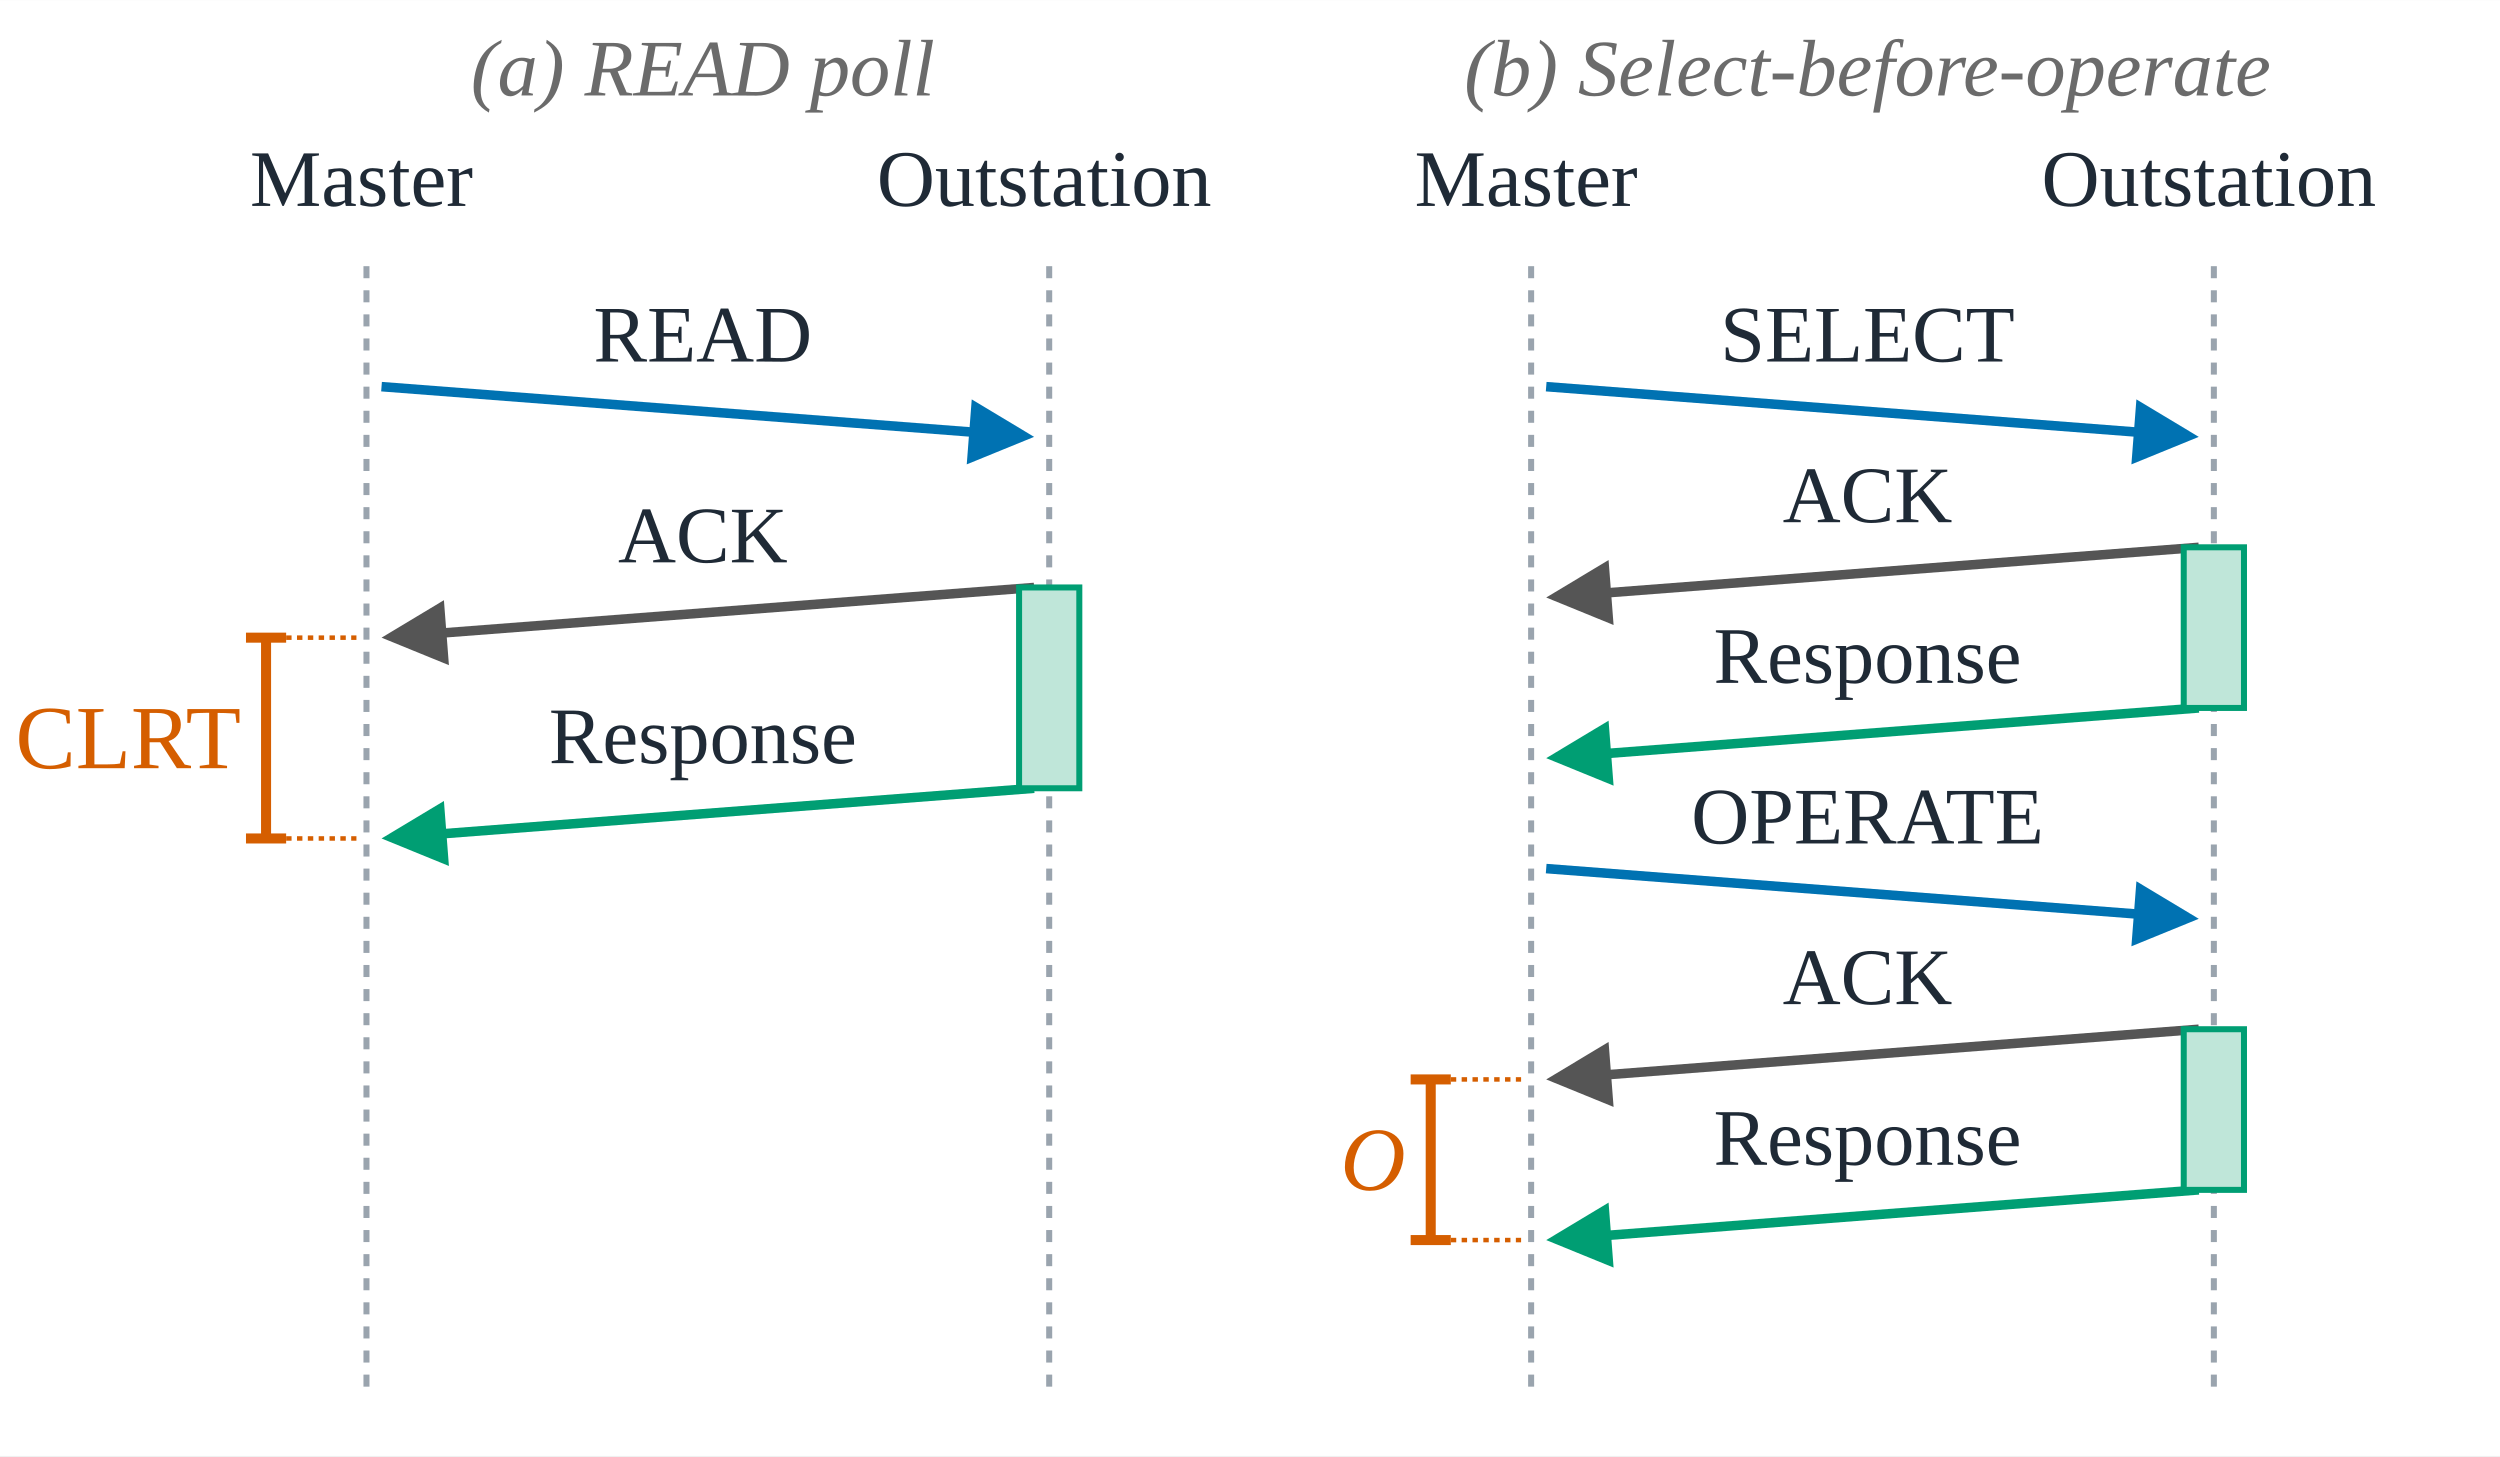
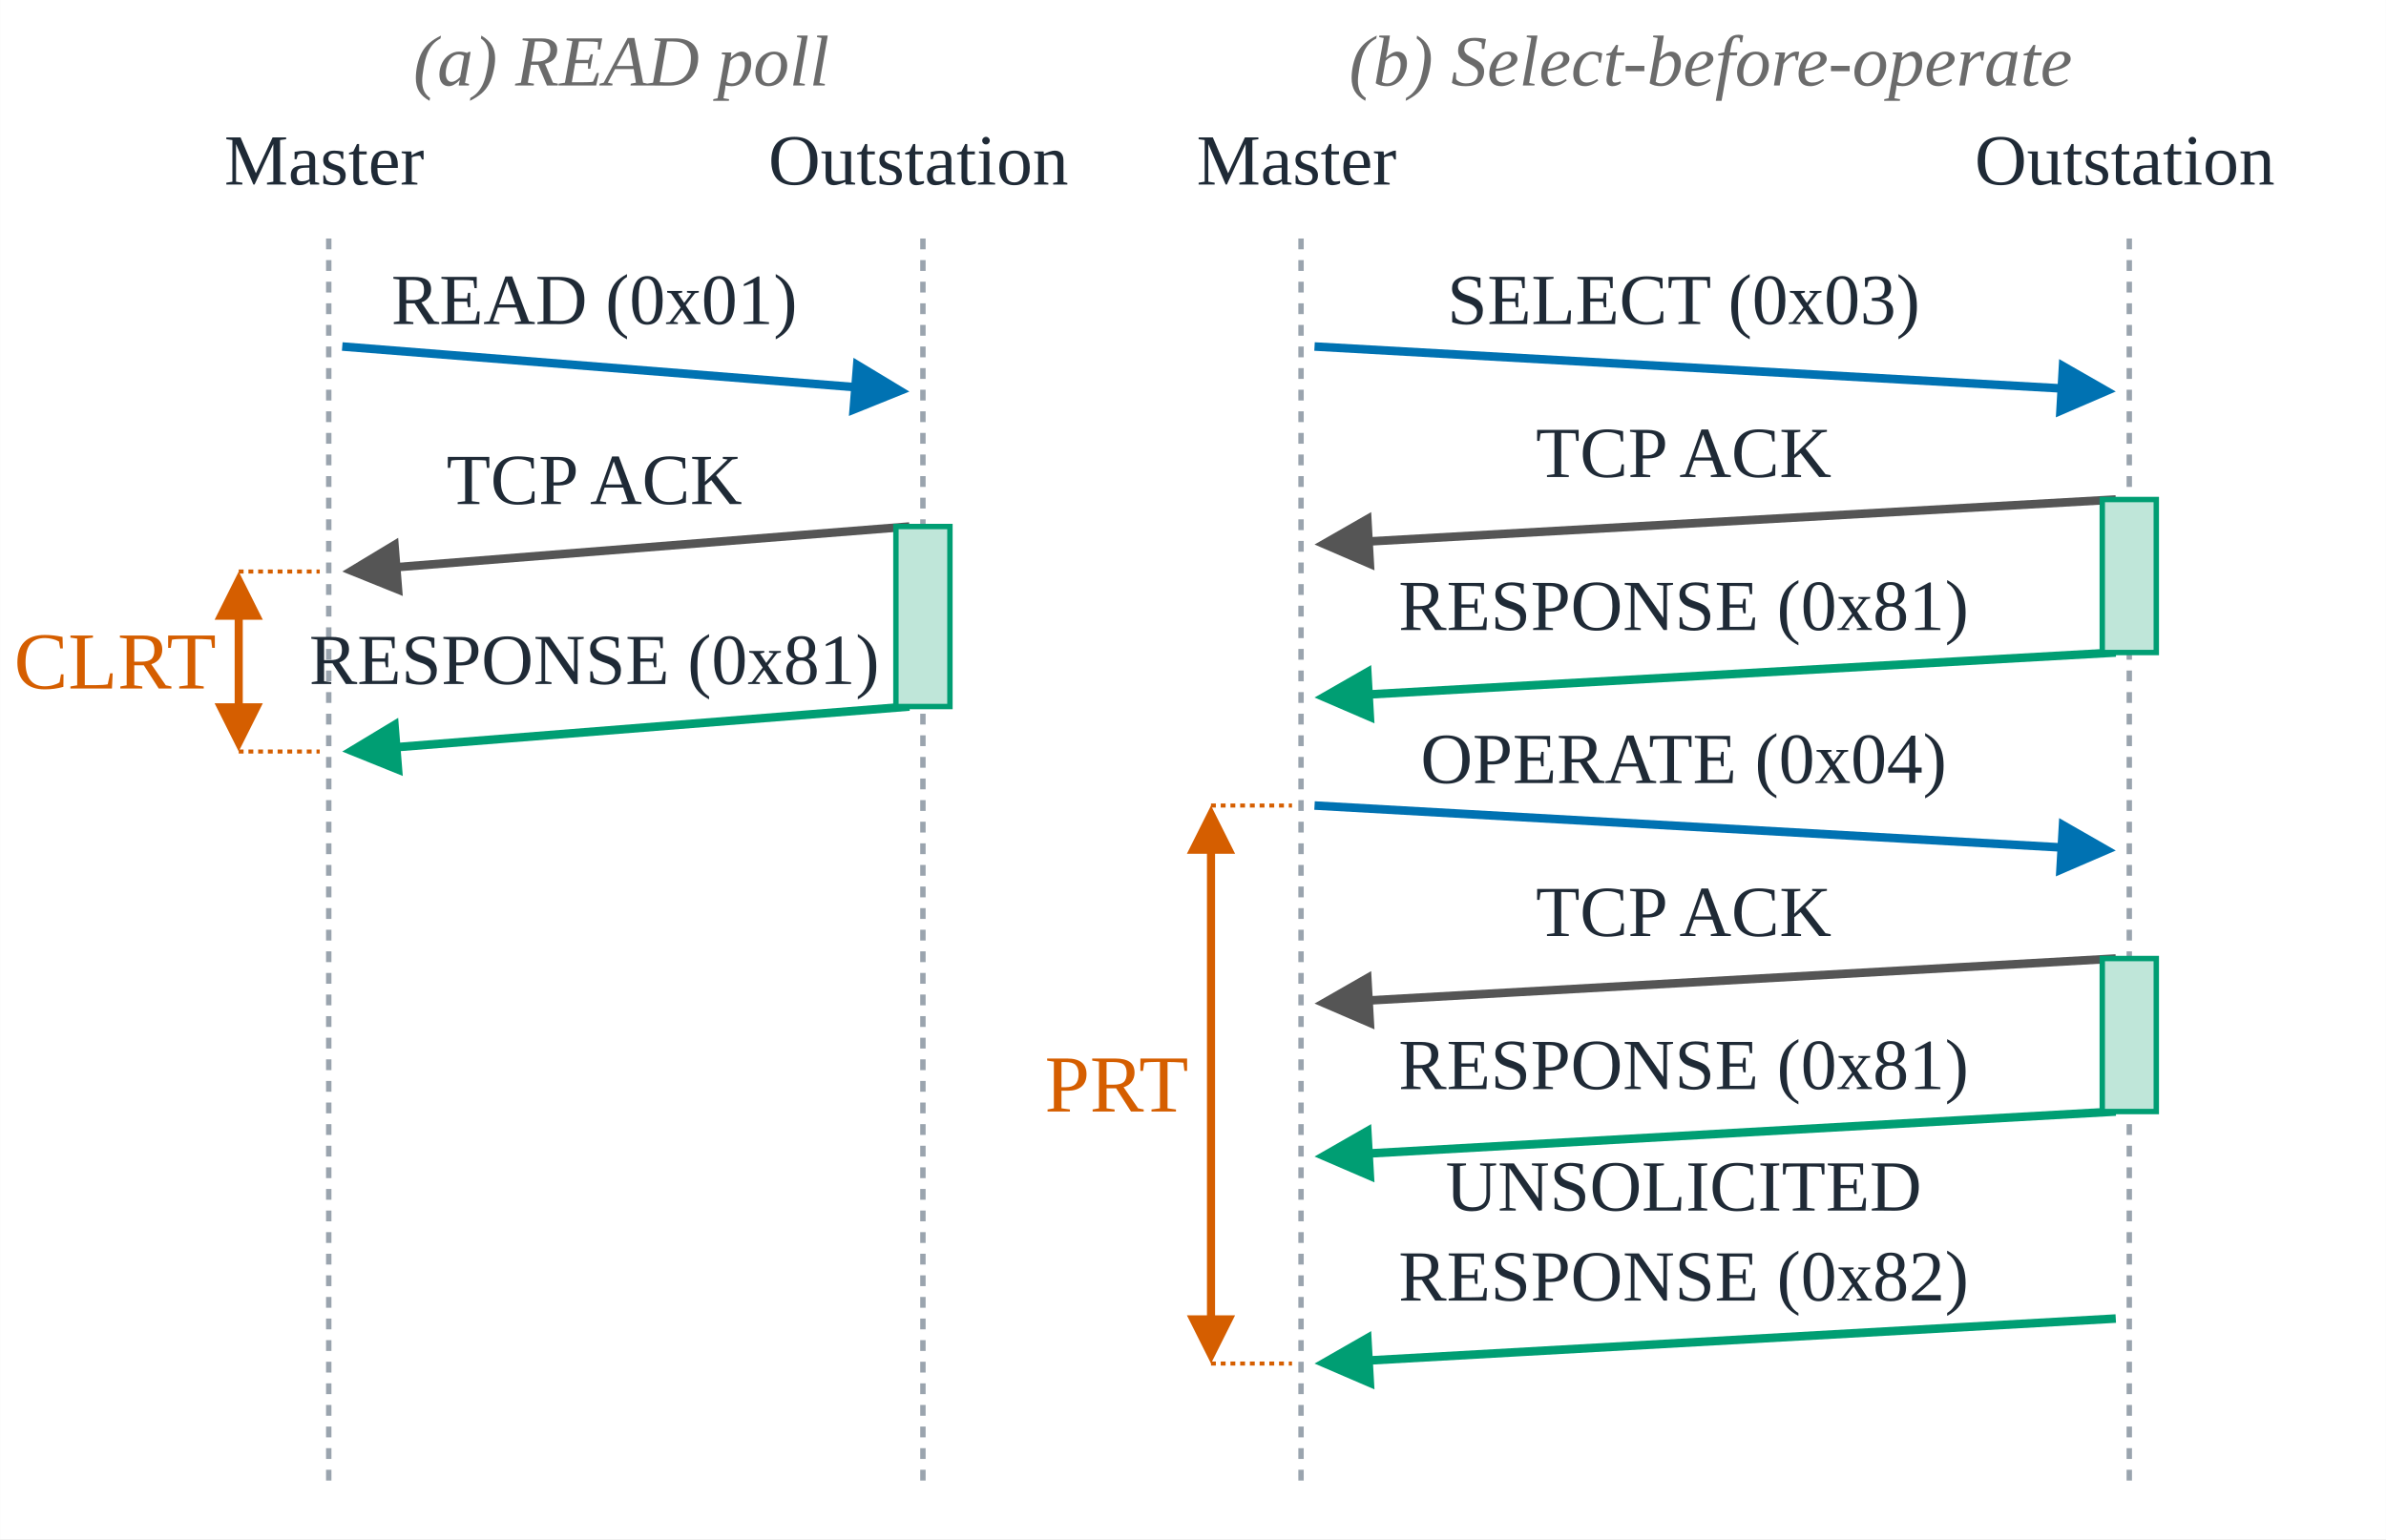
- <svg xmlns="http://www.w3.org/2000/svg" viewBox="0 0 249 145" width="3.458in" height="2.014in" role="img" aria-labelledby="lad-title lad-desc">
-   <rect width="249" height="145" fill="#ffffff" />
+ <svg xmlns="http://www.w3.org/2000/svg" viewBox="0 0 265 171" width="3.681in" height="2.375in" role="img" aria-labelledby="lad-title lad-desc">
+   <rect width="265" height="171" fill="#ffffff" />
  <defs />
  <g>
    <g data-cell-id="0">
      <g data-cell-id="1">
        <g data-cell-id="c2">
          <g>
-             <rect x="20" y="2" width="100" height="9" fill="none" stroke="none" pointer-events="all" />
+             <rect x="19" y="2" width="100" height="9" fill="none" stroke="none" pointer-events="all" />
          </g>
          <g>
            <g fill="#6B6B6B" font-family="'Times New Roman'" font-style="italic" text-anchor="middle" font-size="8px">
-               <text x="70" y="9.5">(a) READ poll</text>
+               <text x="69" y="9.5">(a) READ poll</text>
            </g>
          </g>
        </g>
        <g data-cell-id="c3">
          <g>
            <rect x="13" y="13" width="46" height="9" fill="none" stroke="none" pointer-events="all" />
          </g>
          <g>
            <g fill="#1F2A36" font-family="'Times New Roman'" text-anchor="middle" font-size="8px">
              <text x="36" y="20.5">Master</text>
            </g>
          </g>
        </g>
        <g data-cell-id="c4">
          <g>
-             <rect x="81" y="13" width="46" height="9" fill="none" stroke="none" pointer-events="all" />
-           </g>
-           <g>
-             <g fill="#1F2A36" font-family="'Times New Roman'" text-anchor="middle" font-size="8px">
-               <text x="104" y="20.5">Outstation</text>
+             <rect x="79" y="13" width="46" height="9" fill="none" stroke="none" pointer-events="all" />
+           </g>
+           <g>
+             <g fill="#1F2A36" font-family="'Times New Roman'" text-anchor="middle" font-size="8px">
+               <text x="102" y="20.5">Outstation</text>
            </g>
          </g>
        </g>
        <g data-cell-id="c5">
          <g transform="translate(0.5,0.5)">
-             <path d="M 36 26 L 36 138" fill="none" stroke="#9aa4ae" stroke-width="0.6" stroke-miterlimit="10" stroke-dasharray="1.2 1.2" pointer-events="stroke" />
+             <path d="M 36 26 L 36 164" fill="none" stroke="#9aa4ae" stroke-width="0.6" stroke-miterlimit="10" stroke-dasharray="1.2 1.2" pointer-events="stroke" />
          </g>
        </g>
        <g data-cell-id="c6">
          <g transform="translate(0.5,0.5)">
-             <path d="M 104 26 L 104 138" fill="none" stroke="#9aa4ae" stroke-width="0.6" stroke-miterlimit="10" stroke-dasharray="1.2 1.2" pointer-events="stroke" />
+             <path d="M 102 26 L 102 164" fill="none" stroke="#9aa4ae" stroke-width="0.6" stroke-miterlimit="10" stroke-dasharray="1.2 1.2" pointer-events="stroke" />
          </g>
        </g>
        <g data-cell-id="c7">
          <g>
-             <rect x="136" y="2" width="100" height="9" fill="none" stroke="none" pointer-events="all" />
+             <rect x="140" y="2" width="100" height="9" fill="none" stroke="none" pointer-events="all" />
          </g>
          <g>
            <g fill="#6B6B6B" font-family="'Times New Roman'" font-style="italic" text-anchor="middle" font-size="8px">
-               <text x="186" y="9.5">(b) Select-before-operate</text>
+               <text x="190" y="9.5">(b) Select-before-operate</text>
            </g>
          </g>
        </g>
        <g data-cell-id="c8">
          <g>
-             <rect x="129" y="13" width="46" height="9" fill="none" stroke="none" pointer-events="all" />
-           </g>
-           <g>
-             <g fill="#1F2A36" font-family="'Times New Roman'" text-anchor="middle" font-size="8px">
-               <text x="152" y="20.5">Master</text>
+             <rect x="121" y="13" width="46" height="9" fill="none" stroke="none" pointer-events="all" />
+           </g>
+           <g>
+             <g fill="#1F2A36" font-family="'Times New Roman'" text-anchor="middle" font-size="8px">
+               <text x="144" y="20.5">Master</text>
            </g>
          </g>
        </g>
        <g data-cell-id="c9">
          <g>
-             <rect x="197" y="13" width="46" height="9" fill="none" stroke="none" pointer-events="all" />
-           </g>
-           <g>
-             <g fill="#1F2A36" font-family="'Times New Roman'" text-anchor="middle" font-size="8px">
-               <text x="220" y="20.5">Outstation</text>
+             <rect x="213" y="13" width="46" height="9" fill="none" stroke="none" pointer-events="all" />
+           </g>
+           <g>
+             <g fill="#1F2A36" font-family="'Times New Roman'" text-anchor="middle" font-size="8px">
+               <text x="236" y="20.5">Outstation</text>
            </g>
          </g>
        </g>
        <g data-cell-id="c10">
          <g transform="translate(0.5,0.5)">
-             <path d="M 152 26 L 152 138" fill="none" stroke="#9aa4ae" stroke-width="0.6" stroke-miterlimit="10" stroke-dasharray="1.2 1.2" pointer-events="stroke" />
+             <path d="M 144 26 L 144 164" fill="none" stroke="#9aa4ae" stroke-width="0.6" stroke-miterlimit="10" stroke-dasharray="1.2 1.2" pointer-events="stroke" />
          </g>
        </g>
        <g data-cell-id="c11">
          <g transform="translate(0.5,0.5)">
-             <path d="M 220 26 L 220 138" fill="none" stroke="#9aa4ae" stroke-width="0.6" stroke-miterlimit="10" stroke-dasharray="1.2 1.2" pointer-events="stroke" />
+             <path d="M 236 26 L 236 164" fill="none" stroke="#9aa4ae" stroke-width="0.6" stroke-miterlimit="10" stroke-dasharray="1.2 1.2" pointer-events="stroke" />
          </g>
        </g>
        <g data-cell-id="c12">
          <g transform="translate(0.5,0.5)">
-             <path d="M 37.5 38 L 96.51 42.54" fill="none" stroke="#0072b2" stroke-width="0.95" stroke-miterlimit="10" pointer-events="stroke" />
-             <path d="M 101.44 42.92 L 96.32 45.01 L 96.7 40.07 Z" fill="#0072b2" stroke="#0072b2" stroke-width="0.95" stroke-miterlimit="10" pointer-events="all" />
+             <path d="M 37.5 38 L 94.51 42.52" fill="none" stroke="#0072b2" stroke-width="0.95" stroke-miterlimit="10" pointer-events="stroke" />
+             <path d="M 99.44 42.92 L 94.31 44.99 L 94.7 40.06 Z" fill="#0072b2" stroke="#0072b2" stroke-width="0.95" stroke-miterlimit="10" pointer-events="all" />
          </g>
        </g>
        <g data-cell-id="c13">
          <g>
-             <rect x="37" y="28.5" width="66" height="9" fill="none" stroke="none" pointer-events="all" />
-           </g>
-           <g>
-             <g fill="#1F2A36" font-family="'Times New Roman'" text-anchor="middle" font-size="8px">
-               <text x="70" y="36">READ</text>
+             <rect x="33" y="28.5" width="66" height="9" fill="none" stroke="none" pointer-events="all" />
+           </g>
+           <g>
+             <g fill="#1F2A36" font-family="'Times New Roman'" text-anchor="middle" font-size="8px">
+               <text x="66" y="36">READ (0x01)</text>
            </g>
          </g>
        </g>
        <g data-cell-id="c14">
          <g transform="translate(0.5,0.5)">
-             <path d="M 102.5 58 L 43.49 62.54" fill="none" stroke="#555555" stroke-width="0.95" stroke-miterlimit="10" pointer-events="stroke" />
-             <path d="M 38.56 62.92 L 43.3 60.07 L 43.68 65.01 Z" fill="#555555" stroke="#555555" stroke-width="0.95" stroke-miterlimit="10" pointer-events="all" />
+             <path d="M 100.5 58 L 43.49 62.52" fill="none" stroke="#555555" stroke-width="0.95" stroke-miterlimit="10" pointer-events="stroke" />
+             <path d="M 38.56 62.92 L 43.3 60.06 L 43.69 64.99 Z" fill="#555555" stroke="#555555" stroke-width="0.95" stroke-miterlimit="10" pointer-events="all" />
          </g>
        </g>
        <g data-cell-id="c15">
          <g>
-             <rect x="37" y="48.5" width="66" height="9" fill="none" stroke="none" pointer-events="all" />
-           </g>
-           <g>
-             <g fill="#1F2A36" font-family="'Times New Roman'" text-anchor="middle" font-size="8px">
-               <text x="70" y="56">ACK</text>
+             <rect x="33" y="48.5" width="66" height="9" fill="none" stroke="none" pointer-events="all" />
+           </g>
+           <g>
+             <g fill="#1F2A36" font-family="'Times New Roman'" text-anchor="middle" font-size="8px">
+               <text x="66" y="56">TCP ACK</text>
            </g>
          </g>
        </g>
        <g data-cell-id="c16">
          <g transform="translate(0.5,0.5)">
-             <path d="M 102.5 78 L 43.49 82.54" fill="none" stroke="#009e73" stroke-width="0.95" stroke-miterlimit="10" pointer-events="stroke" />
-             <path d="M 38.56 82.92 L 43.3 80.07 L 43.68 85.01 Z" fill="#009e73" stroke="#009e73" stroke-width="0.95" stroke-miterlimit="10" pointer-events="all" />
+             <path d="M 100.5 78 L 43.49 82.52" fill="none" stroke="#009e73" stroke-width="0.95" stroke-miterlimit="10" pointer-events="stroke" />
+             <path d="M 38.56 82.92 L 43.3 80.06 L 43.69 84.99 Z" fill="#009e73" stroke="#009e73" stroke-width="0.95" stroke-miterlimit="10" pointer-events="all" />
          </g>
        </g>
        <g data-cell-id="c17">
          <g>
-             <rect x="37" y="68.5" width="66" height="9" fill="none" stroke="none" pointer-events="all" />
-           </g>
-           <g>
-             <g fill="#1F2A36" font-family="'Times New Roman'" text-anchor="middle" font-size="8px">
-               <text x="70" y="76">Response</text>
+             <rect x="33" y="68.5" width="66" height="9" fill="none" stroke="none" pointer-events="all" />
+           </g>
+           <g>
+             <g fill="#1F2A36" font-family="'Times New Roman'" text-anchor="middle" font-size="8px">
+               <text x="66" y="76">RESPONSE (0x81)</text>
            </g>
          </g>
        </g>
        <g data-cell-id="c18">
          <g transform="translate(0.5,0.5)">
-             <rect x="101" y="58" width="6" height="20" fill="#bfe6d9" stroke="#009e73" stroke-width="0.6" pointer-events="all" />
+             <rect x="99" y="58" width="6" height="20" fill="#bfe6d9" stroke="#009e73" stroke-width="0.6" pointer-events="all" />
          </g>
        </g>
        <g data-cell-id="c19">
          <g transform="translate(0.5,0.5)">
-             <path d="M 26 63 L 26 83" fill="none" stroke="#d55e00" stroke-miterlimit="10" pointer-events="stroke" />
+             <path d="M 26 67.91 L 26 78.09" fill="none" stroke="#d55e00" stroke-width="0.9" stroke-miterlimit="10" pointer-events="stroke" />
+             <path d="M 26 64.01 L 27.95 67.91 L 24.05 67.91 Z" fill="#d55e00" stroke="#d55e00" stroke-width="0.9" stroke-miterlimit="10" pointer-events="all" />
+             <path d="M 26 81.99 L 24.05 78.09 L 27.95 78.09 Z" fill="#d55e00" stroke="#d55e00" stroke-width="0.9" stroke-miterlimit="10" pointer-events="all" />
          </g>
        </g>
        <g data-cell-id="c20">
          <g transform="translate(0.5,0.5)">
-             <path d="M 24 63 L 28 63" fill="none" stroke="#d55e00" stroke-miterlimit="10" pointer-events="stroke" />
+             <path d="M 26 63 L 35 63" fill="none" stroke="#d55e00" stroke-width="0.45" stroke-miterlimit="10" stroke-dasharray="0.54 0.54" pointer-events="stroke" />
          </g>
        </g>
        <g data-cell-id="c21">
          <g transform="translate(0.5,0.5)">
-             <path d="M 28 63 L 35 63" fill="none" stroke="#d55e00" stroke-width="0.45" stroke-miterlimit="10" stroke-dasharray="0.54 0.54" pointer-events="stroke" />
+             <path d="M 26 83 L 35 83" fill="none" stroke="#d55e00" stroke-width="0.45" stroke-miterlimit="10" stroke-dasharray="0.54 0.54" pointer-events="stroke" />
          </g>
        </g>
        <g data-cell-id="c22">
-           <g transform="translate(0.5,0.5)">
-             <path d="M 24 83 L 28 83" fill="none" stroke="#d55e00" stroke-miterlimit="10" pointer-events="stroke" />
-           </g>
-         </g>
-         <g data-cell-id="c23">
-           <g transform="translate(0.5,0.5)">
-             <path d="M 28 83 L 35 83" fill="none" stroke="#d55e00" stroke-width="0.45" stroke-miterlimit="10" stroke-dasharray="0.54 0.54" pointer-events="stroke" />
-           </g>
-         </g>
-         <g data-cell-id="c24">
          <g>
            <rect x="2" y="68" width="22" height="10" fill="none" stroke="none" pointer-events="all" />
          </g>
          <g>
            <g fill="#D55E00" font-family="'Times New Roman'" text-anchor="end" font-size="9px">
              <text x="24" y="76.5">CLRT</text>
            </g>
          </g>
        </g>
+         <g data-cell-id="c23">
+           <g transform="translate(0.5,0.5)">
+             <path d="M 145.5 38 L 228.5 42.66" fill="none" stroke="#0072b2" stroke-width="0.95" stroke-miterlimit="10" pointer-events="stroke" />
+             <path d="M 233.44 42.94 L 228.36 45.13 L 228.64 40.19 Z" fill="#0072b2" stroke="#0072b2" stroke-width="0.95" stroke-miterlimit="10" pointer-events="all" />
+           </g>
+         </g>
+         <g data-cell-id="c24">
+           <g>
+             <rect x="154" y="28.5" width="66" height="9" fill="none" stroke="none" pointer-events="all" />
+           </g>
+           <g>
+             <g fill="#1F2A36" font-family="'Times New Roman'" text-anchor="middle" font-size="8px">
+               <text x="187" y="36">SELECT (0x03)</text>
+             </g>
+           </g>
+         </g>
        <g data-cell-id="c25">
          <g transform="translate(0.5,0.5)">
-             <path d="M 153.5 38 L 212.51 42.54" fill="none" stroke="#0072b2" stroke-width="0.95" stroke-miterlimit="10" pointer-events="stroke" />
-             <path d="M 217.44 42.92 L 212.32 45.01 L 212.7 40.07 Z" fill="#0072b2" stroke="#0072b2" stroke-width="0.95" stroke-miterlimit="10" pointer-events="all" />
+             <path d="M 234.5 55 L 151.5 59.66" fill="none" stroke="#555555" stroke-width="0.95" stroke-miterlimit="10" pointer-events="stroke" />
+             <path d="M 146.56 59.94 L 151.36 57.19 L 151.64 62.13 Z" fill="#555555" stroke="#555555" stroke-width="0.95" stroke-miterlimit="10" pointer-events="all" />
          </g>
        </g>
        <g data-cell-id="c26">
          <g>
-             <rect x="153" y="28.5" width="66" height="9" fill="none" stroke="none" pointer-events="all" />
-           </g>
-           <g>
-             <g fill="#1F2A36" font-family="'Times New Roman'" text-anchor="middle" font-size="8px">
-               <text x="186" y="36">SELECT</text>
+             <rect x="154" y="45.5" width="66" height="9" fill="none" stroke="none" pointer-events="all" />
+           </g>
+           <g>
+             <g fill="#1F2A36" font-family="'Times New Roman'" text-anchor="middle" font-size="8px">
+               <text x="187" y="53">TCP ACK</text>
            </g>
          </g>
        </g>
        <g data-cell-id="c27">
          <g transform="translate(0.5,0.5)">
-             <path d="M 218.5 54 L 159.49 58.54" fill="none" stroke="#555555" stroke-width="0.95" stroke-miterlimit="10" pointer-events="stroke" />
-             <path d="M 154.56 58.92 L 159.3 56.07 L 159.68 61.01 Z" fill="#555555" stroke="#555555" stroke-width="0.95" stroke-miterlimit="10" pointer-events="all" />
+             <path d="M 234.5 72 L 151.5 76.66" fill="none" stroke="#009e73" stroke-width="0.95" stroke-miterlimit="10" pointer-events="stroke" />
+             <path d="M 146.56 76.94 L 151.36 74.19 L 151.64 79.13 Z" fill="#009e73" stroke="#009e73" stroke-width="0.95" stroke-miterlimit="10" pointer-events="all" />
          </g>
        </g>
        <g data-cell-id="c28">
          <g>
-             <rect x="153" y="44.5" width="66" height="9" fill="none" stroke="none" pointer-events="all" />
-           </g>
-           <g>
-             <g fill="#1F2A36" font-family="'Times New Roman'" text-anchor="middle" font-size="8px">
-               <text x="186" y="52">ACK</text>
+             <rect x="154" y="62.5" width="66" height="9" fill="none" stroke="none" pointer-events="all" />
+           </g>
+           <g>
+             <g fill="#1F2A36" font-family="'Times New Roman'" text-anchor="middle" font-size="8px">
+               <text x="187" y="70">RESPONSE (0x81)</text>
            </g>
          </g>
        </g>
        <g data-cell-id="c29">
          <g transform="translate(0.5,0.5)">
-             <path d="M 218.5 70 L 159.49 74.54" fill="none" stroke="#009e73" stroke-width="0.95" stroke-miterlimit="10" pointer-events="stroke" />
-             <path d="M 154.56 74.92 L 159.3 72.07 L 159.68 77.01 Z" fill="#009e73" stroke="#009e73" stroke-width="0.95" stroke-miterlimit="10" pointer-events="all" />
+             <path d="M 145.5 89 L 228.5 93.66" fill="none" stroke="#0072b2" stroke-width="0.95" stroke-miterlimit="10" pointer-events="stroke" />
+             <path d="M 233.44 93.94 L 228.36 96.13 L 228.64 91.19 Z" fill="#0072b2" stroke="#0072b2" stroke-width="0.95" stroke-miterlimit="10" pointer-events="all" />
          </g>
        </g>
        <g data-cell-id="c30">
          <g>
-             <rect x="153" y="60.5" width="66" height="9" fill="none" stroke="none" pointer-events="all" />
-           </g>
-           <g>
-             <g fill="#1F2A36" font-family="'Times New Roman'" text-anchor="middle" font-size="8px">
-               <text x="186" y="68">Response</text>
+             <rect x="154" y="79.5" width="66" height="9" fill="none" stroke="none" pointer-events="all" />
+           </g>
+           <g>
+             <g fill="#1F2A36" font-family="'Times New Roman'" text-anchor="middle" font-size="8px">
+               <text x="187" y="87">OPERATE (0x04)</text>
            </g>
          </g>
        </g>
        <g data-cell-id="c31">
          <g transform="translate(0.5,0.5)">
-             <path d="M 153.5 86 L 212.51 90.54" fill="none" stroke="#0072b2" stroke-width="0.95" stroke-miterlimit="10" pointer-events="stroke" />
-             <path d="M 217.44 90.92 L 212.32 93.01 L 212.7 88.07 Z" fill="#0072b2" stroke="#0072b2" stroke-width="0.95" stroke-miterlimit="10" pointer-events="all" />
+             <path d="M 234.5 106 L 151.5 110.66" fill="none" stroke="#555555" stroke-width="0.95" stroke-miterlimit="10" pointer-events="stroke" />
+             <path d="M 146.56 110.94 L 151.36 108.19 L 151.64 113.13 Z" fill="#555555" stroke="#555555" stroke-width="0.95" stroke-miterlimit="10" pointer-events="all" />
          </g>
        </g>
        <g data-cell-id="c32">
          <g>
-             <rect x="153" y="76.5" width="66" height="9" fill="none" stroke="none" pointer-events="all" />
-           </g>
-           <g>
-             <g fill="#1F2A36" font-family="'Times New Roman'" text-anchor="middle" font-size="8px">
-               <text x="186" y="84">OPERATE</text>
+             <rect x="154" y="96.5" width="66" height="9" fill="none" stroke="none" pointer-events="all" />
+           </g>
+           <g>
+             <g fill="#1F2A36" font-family="'Times New Roman'" text-anchor="middle" font-size="8px">
+               <text x="187" y="104">TCP ACK</text>
            </g>
          </g>
        </g>
        <g data-cell-id="c33">
          <g transform="translate(0.5,0.5)">
-             <path d="M 218.5 102 L 159.49 106.54" fill="none" stroke="#555555" stroke-width="0.95" stroke-miterlimit="10" pointer-events="stroke" />
-             <path d="M 154.56 106.92 L 159.3 104.07 L 159.68 109.01 Z" fill="#555555" stroke="#555555" stroke-width="0.95" stroke-miterlimit="10" pointer-events="all" />
+             <path d="M 234.5 123 L 151.5 127.66" fill="none" stroke="#009e73" stroke-width="0.95" stroke-miterlimit="10" pointer-events="stroke" />
+             <path d="M 146.56 127.94 L 151.36 125.19 L 151.64 130.13 Z" fill="#009e73" stroke="#009e73" stroke-width="0.95" stroke-miterlimit="10" pointer-events="all" />
          </g>
        </g>
        <g data-cell-id="c34">
          <g>
-             <rect x="153" y="92.5" width="66" height="9" fill="none" stroke="none" pointer-events="all" />
-           </g>
-           <g>
-             <g fill="#1F2A36" font-family="'Times New Roman'" text-anchor="middle" font-size="8px">
-               <text x="186" y="100">ACK</text>
+             <rect x="154" y="113.5" width="66" height="9" fill="none" stroke="none" pointer-events="all" />
+           </g>
+           <g>
+             <g fill="#1F2A36" font-family="'Times New Roman'" text-anchor="middle" font-size="8px">
+               <text x="187" y="121">RESPONSE (0x81)</text>
            </g>
          </g>
        </g>
        <g data-cell-id="c35">
          <g transform="translate(0.5,0.5)">
-             <path d="M 218.5 118 L 159.49 122.54" fill="none" stroke="#009e73" stroke-width="0.95" stroke-miterlimit="10" pointer-events="stroke" />
-             <path d="M 154.56 122.92 L 159.3 120.07 L 159.68 125.01 Z" fill="#009e73" stroke="#009e73" stroke-width="0.95" stroke-miterlimit="10" pointer-events="all" />
+             <path d="M 234.5 146 L 151.5 150.66" fill="none" stroke="#009e73" stroke-width="0.95" stroke-miterlimit="10" pointer-events="stroke" />
+             <path d="M 146.56 150.94 L 151.36 148.19 L 151.64 153.13 Z" fill="#009e73" stroke="#009e73" stroke-width="0.95" stroke-miterlimit="10" pointer-events="all" />
          </g>
        </g>
        <g data-cell-id="c36">
          <g>
-             <rect x="153" y="108.5" width="66" height="9" fill="none" stroke="none" pointer-events="all" />
-           </g>
-           <g>
-             <g fill="#1F2A36" font-family="'Times New Roman'" text-anchor="middle" font-size="8px">
-               <text x="186" y="116">Response</text>
+             <rect x="154" y="127.5" width="66" height="18" fill="none" stroke="none" pointer-events="all" />
+           </g>
+           <g>
+             <g fill="#1F2A36" font-family="'Times New Roman'" text-anchor="middle" font-size="8px">
+               <text x="187" y="134.5">UNSOLICITED</text>
+               <text x="187" y="144.5">RESPONSE (0x82)</text>
            </g>
          </g>
        </g>
        <g data-cell-id="c37">
          <g transform="translate(0.5,0.5)">
-             <rect x="217" y="54" width="6" height="16" fill="#bfe6d9" stroke="#009e73" stroke-width="0.6" pointer-events="all" />
+             <rect x="233" y="55" width="6" height="17" fill="#bfe6d9" stroke="#009e73" stroke-width="0.6" pointer-events="all" />
          </g>
        </g>
        <g data-cell-id="c38">
          <g transform="translate(0.5,0.5)">
-             <rect x="217" y="102" width="6" height="16" fill="#bfe6d9" stroke="#009e73" stroke-width="0.6" pointer-events="all" />
+             <rect x="233" y="106" width="6" height="17" fill="#bfe6d9" stroke="#009e73" stroke-width="0.6" pointer-events="all" />
          </g>
        </g>
        <g data-cell-id="c39">
          <g transform="translate(0.5,0.5)">
-             <path d="M 142 107 L 142 123" fill="none" stroke="#d55e00" stroke-miterlimit="10" pointer-events="stroke" />
+             <path d="M 134 93.91 L 134 146.09" fill="none" stroke="#d55e00" stroke-width="0.9" stroke-miterlimit="10" pointer-events="stroke" />
+             <path d="M 134 90.01 L 135.95 93.91 L 132.05 93.91 Z" fill="#d55e00" stroke="#d55e00" stroke-width="0.9" stroke-miterlimit="10" pointer-events="all" />
+             <path d="M 134 149.99 L 132.05 146.09 L 135.95 146.09 Z" fill="#d55e00" stroke="#d55e00" stroke-width="0.9" stroke-miterlimit="10" pointer-events="all" />
          </g>
        </g>
        <g data-cell-id="c40">
          <g transform="translate(0.5,0.5)">
-             <path d="M 140 107 L 144 107" fill="none" stroke="#d55e00" stroke-miterlimit="10" pointer-events="stroke" />
+             <path d="M 134 89 L 143 89" fill="none" stroke="#d55e00" stroke-width="0.45" stroke-miterlimit="10" stroke-dasharray="0.54 0.54" pointer-events="stroke" />
          </g>
        </g>
        <g data-cell-id="c41">
          <g transform="translate(0.5,0.5)">
-             <path d="M 144 107 L 151 107" fill="none" stroke="#d55e00" stroke-width="0.45" stroke-miterlimit="10" stroke-dasharray="0.54 0.54" pointer-events="stroke" />
+             <path d="M 134 151 L 143 151" fill="none" stroke="#d55e00" stroke-width="0.45" stroke-miterlimit="10" stroke-dasharray="0.54 0.54" pointer-events="stroke" />
          </g>
        </g>
        <g data-cell-id="c42">
-           <g transform="translate(0.5,0.5)">
-             <path d="M 140 123 L 144 123" fill="none" stroke="#d55e00" stroke-miterlimit="10" pointer-events="stroke" />
-           </g>
-         </g>
-         <g data-cell-id="c43">
-           <g transform="translate(0.5,0.5)">
-             <path d="M 144 123 L 151 123" fill="none" stroke="#d55e00" stroke-width="0.45" stroke-miterlimit="10" stroke-dasharray="0.54 0.54" pointer-events="stroke" />
-           </g>
-         </g>
-         <g data-cell-id="c44">
-           <g>
-             <rect x="130" y="110" width="10" height="10" fill="none" stroke="none" pointer-events="all" />
-           </g>
-           <g>
-             <g fill="#D55E00" font-family="'Times New Roman'" font-style="italic" text-anchor="end" font-size="9px">
-               <text x="140" y="118.5">O</text>
+           <g>
+             <rect x="110" y="115" width="22" height="10" fill="none" stroke="none" pointer-events="all" />
+           </g>
+           <g>
+             <g fill="#D55E00" font-family="'Times New Roman'" text-anchor="end" font-size="9px">
+               <text x="132" y="123.5">PRT</text>
            </g>
          </g>
        </g>
      </g>
    </g>
  </g>
</svg>
